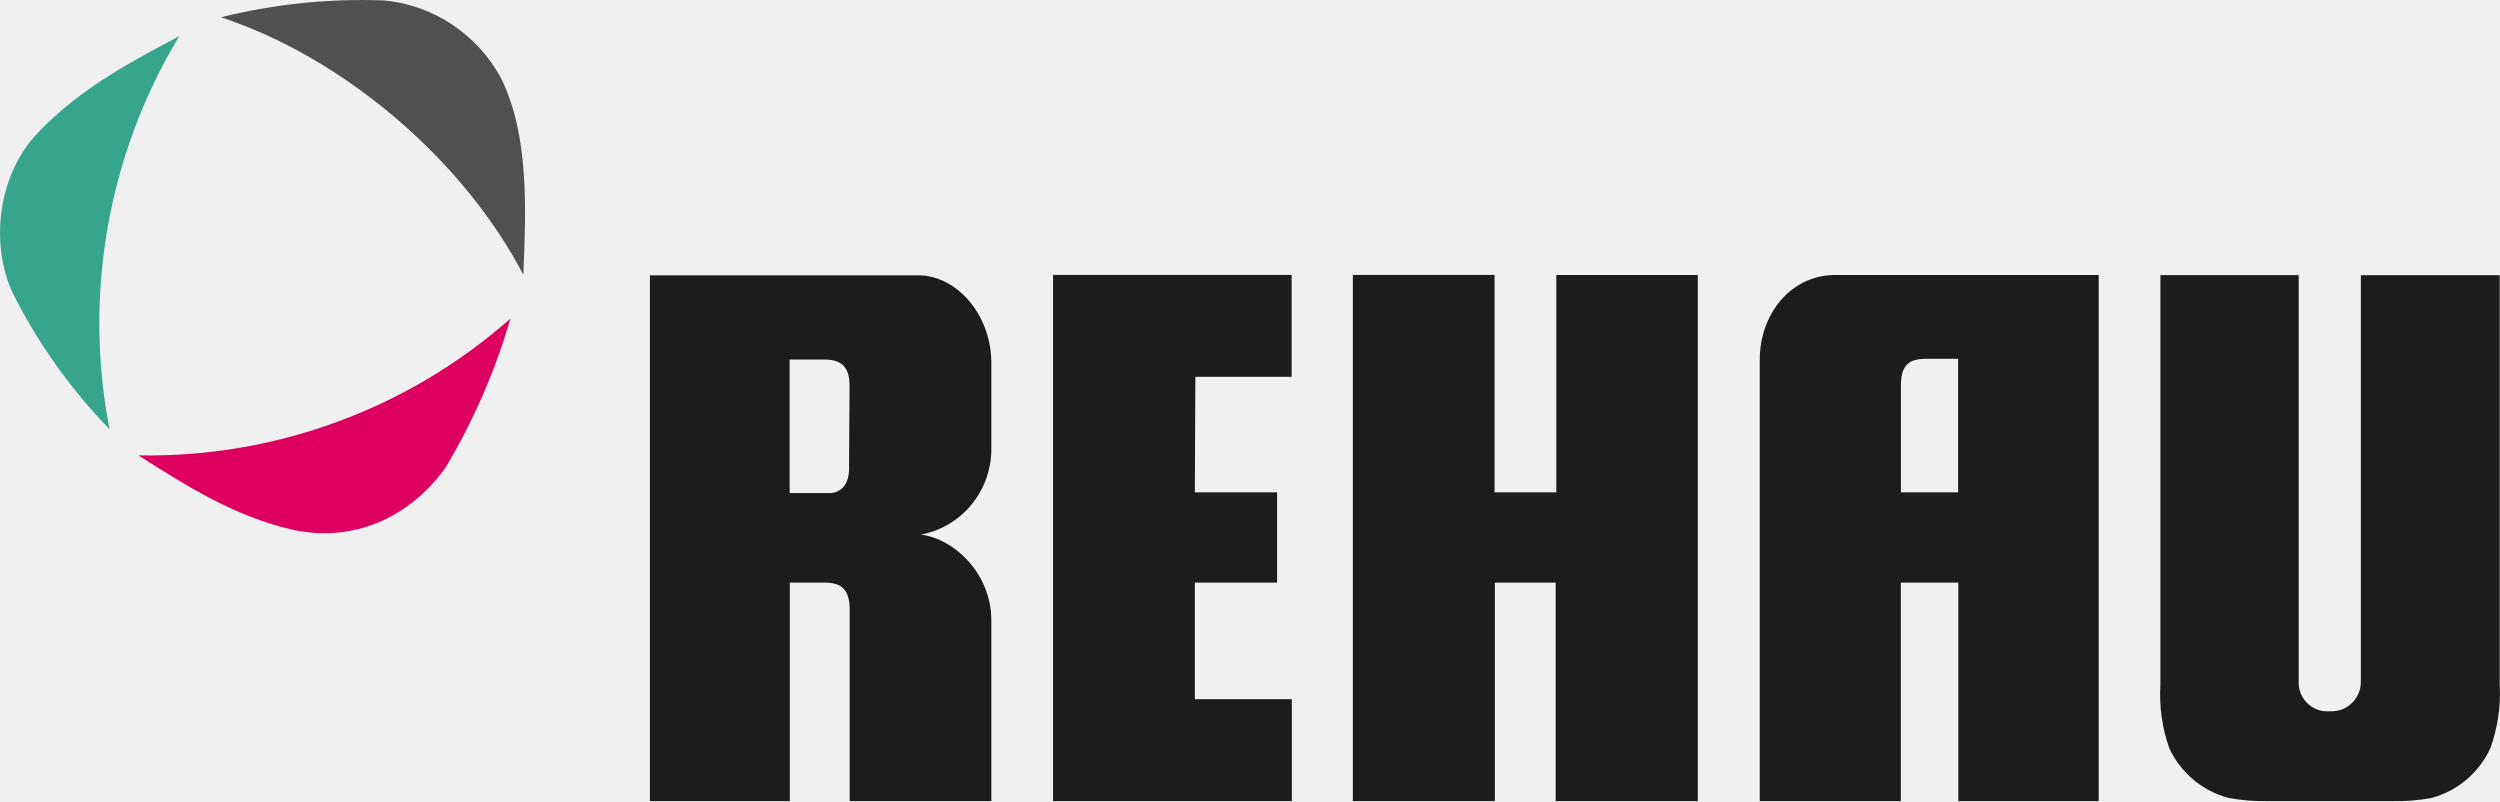
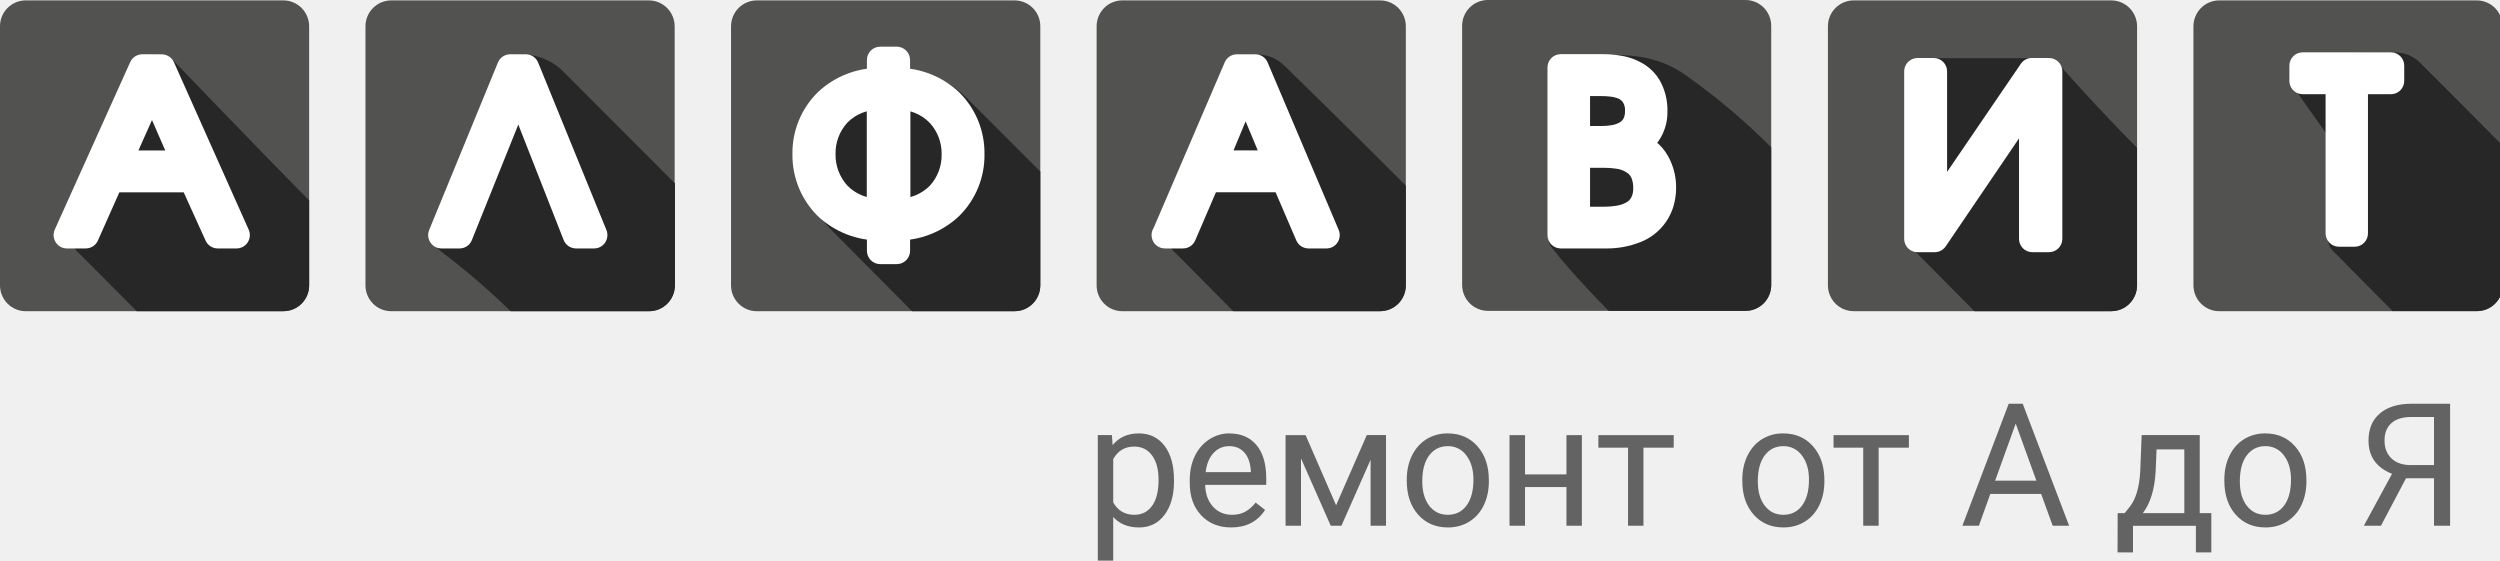
- <svg xmlns="http://www.w3.org/2000/svg" width="156" height="50" fill="none">
-   <path d="M11.187 2.25c-3.065 1.638-6.19 3.27-8.804 6.015C-.05 10.77-.682 15.04.78 18.263a34.3 34.3 0 0 0 6.053 8.52A34.71 34.71 0 0 1 11.187 2.25z" fill="#37A58C" />
-   <path d="M8.639 28.416c3.01 1.927 6.02 3.799 9.52 4.615 3.818.878 7.35-.7 9.606-3.799a39.627 39.627 0 0 0 4.083-9.348 34.156 34.156 0 0 1-23.21 8.532z" fill="#DD0060" />
-   <path d="M31.265 4.877a9.359 9.359 0 0 0-3.047-3.342A9.248 9.248 0 0 0 23.974.028a36.357 36.357 0 0 0-10.185 1.05c7.522 2.471 15.055 8.764 18.868 16.068.17-4.204.358-8.703-1.392-12.27z" fill="#505050" />
-   <path d="M155.4 46.684c.457-1.267.656-2.614.583-3.96v-25.55h-8.666v25.35a1.84 1.84 0 0 1-1.095 1.71 1.804 1.804 0 0 1-.693.15h-.187a1.777 1.777 0 0 1-1.292-.436 1.809 1.809 0 0 1-.612-1.23v-25.55h-8.628v25.55a10.102 10.102 0 0 0 .55 3.966 5.72 5.72 0 0 0 1.509 1.97c.64.536 1.389.924 2.194 1.135a11.58 11.58 0 0 0 2.35.2h7.918c.791.015 1.582-.048 2.361-.189a5.626 5.626 0 0 0 2.201-1.137 5.685 5.685 0 0 0 1.507-1.979zm-40.861-29.527c-2.801 0-4.754 2.444-4.732 5.366v27.466h8.804V36.353h3.587V49.99h8.76V17.158h-16.419zm7.648 13.564h-3.571v-6.665c0-1.216.452-1.666 1.547-1.666h2.024v8.331zM97.113 17.157v13.564H93.26V17.157h-8.842V49.99h8.859V36.353h3.796V49.99h8.87V17.158h-8.831zm-22.522 6.355H80.6v-6.355H65.71V49.99h14.9v-6.36h-6.052v-7.276h5.134v-5.632h-5.134l.033-7.21zm-17.134 9.849a5.37 5.37 0 0 0 3.132-1.836 5.462 5.462 0 0 0 1.27-3.424v-5.554c-.05-2.972-2.201-5.366-4.546-5.366h-16.76v32.81h8.732V36.355h2.201c1.1 0 1.536.517 1.536 1.705v11.93h8.837V38.7c0-2.9-2.317-5.093-4.402-5.338zm-4.474-4.26c.033.989-.38 1.577-1.1 1.666h-2.609v-8.331h2.201c1.1 0 1.552.555 1.536 1.666l-.028 4.999z" fill="#1C1C1C" />
+ <svg xmlns="http://www.w3.org/2000/svg" width="183" height="41" fill="none">
+   <g clip-path="url(#clip0_289_464)">
+     <path d="M85.936 35.241c0 1.01-.23 1.824-.69 2.442-.46.617-1.082.926-1.867.926-.801 0-1.431-.256-1.891-.767v3.196h-1.129v-9.19h1.031l.055.737c.46-.573 1.099-.859 1.916-.859.793 0 1.42.3 1.879.902.464.601.696 1.437.696 2.509v.104zm-1.13-.129c0-.748-.158-1.34-.475-1.773-.317-.433-.752-.65-1.306-.65-.683 0-1.195.305-1.537.914v3.172c.338.605.854.908 1.55.908.54 0 .97-.215 1.287-.644.321-.434.482-1.076.482-1.927zm5.309 3.497c-.895 0-1.623-.294-2.184-.883-.562-.593-.842-1.385-.842-2.374v-.209c0-.659.124-1.245.372-1.76.252-.52.602-.925 1.05-1.215a2.63 2.63 0 011.463-.442c.858 0 1.525.284 2.001.853.476.568.714 1.382.714 2.441v.473h-4.472c.017.654.206 1.184.568 1.588.366.401.83.602 1.39.602.4 0 .737-.082 1.013-.246.277-.163.519-.38.726-.65l.69.54c-.553.855-1.383 1.282-2.49 1.282zm-.14-5.95c-.456 0-.839.167-1.148.502-.309.332-.5.798-.573 1.4h3.306v-.087c-.032-.576-.187-1.022-.463-1.337-.277-.319-.65-.479-1.123-.479zm7.827 4.324l2.245-5.134h1.409v6.637h-1.129v-4.828l-2.135 4.828h-.78l-2.179-4.932v4.932h-1.129V31.85h1.465l2.233 5.134zm5.173-1.877c0-.65.126-1.235.378-1.754.257-.52.61-.92 1.062-1.203a2.892 2.892 0 011.556-.423c.898 0 1.624.313 2.178.939.557.625.835 1.458.835 2.496v.08c0 .646-.124 1.227-.372 1.742-.244.512-.596.91-1.055 1.197-.456.286-.98.429-1.574.429-.895 0-1.621-.313-2.178-.939-.553-.625-.83-1.453-.83-2.484v-.08zm1.135.135c0 .736.169 1.327.506 1.773.342.446.797.669 1.367.669.573 0 1.029-.225 1.366-.675.338-.454.507-1.088.507-1.902 0-.728-.173-1.317-.519-1.767a1.624 1.624 0 00-1.366-.68c-.558 0-1.007.222-1.349.668-.341.446-.512 1.084-.512 1.914zm11.683 3.245h-1.129v-2.834h-3.032v2.834h-1.135V31.85h1.135v2.877h3.032V31.85h1.129v6.637zm6.723-5.717h-2.215v5.717h-1.128V32.77h-2.172v-.92h5.515v.92zm5.02 2.337c0-.65.126-1.235.378-1.754.256-.52.61-.92 1.062-1.203a2.89 2.89 0 011.555-.423c.899 0 1.625.313 2.178.939.558.625.836 1.458.836 2.496v.08c0 .646-.124 1.227-.372 1.742-.244.512-.596.91-1.055 1.197-.456.286-.981.429-1.574.429-.895 0-1.621-.313-2.178-.939-.553-.625-.83-1.453-.83-2.484v-.08zm1.135.135c0 .736.168 1.327.506 1.773.342.446.797.669 1.367.669.573 0 1.029-.225 1.366-.675.338-.454.507-1.088.507-1.902 0-.728-.173-1.317-.519-1.767a1.626 1.626 0 00-1.367-.68c-.557 0-1.006.222-1.348.668-.341.446-.512 1.084-.512 1.914zm11.06-2.472h-2.214v5.717h-1.129V32.77h-2.172v-.92h5.515v.92zm9.68 3.386h-3.721l-.836 2.331h-1.208l3.392-8.932h1.025l3.398 8.932h-1.202l-.848-2.33zm-3.368-.97h3.02l-1.513-4.177-1.507 4.178zm9.481 2.375l.391-.485c.439-.572.689-1.431.75-2.576l.104-2.65h4.252v5.711h.848v2.877h-1.129v-1.95h-4.606v1.95h-1.128l.006-2.877h.512zm1.336 0h3.032v-4.662h-2.031l-.067 1.582c-.069 1.321-.381 2.348-.934 3.08zm5.961-2.454c0-.65.126-1.235.378-1.754.256-.52.61-.92 1.062-1.203a2.89 2.89 0 011.555-.423c.899 0 1.625.313 2.178.939.557.625.836 1.458.836 2.496v.08c0 .646-.124 1.227-.372 1.742a2.79 2.79 0 01-1.056 1.197c-.455.286-.98.429-1.574.429-.894 0-1.62-.313-2.178-.939-.553-.625-.829-1.453-.829-2.484v-.08zm1.135.135c0 .736.168 1.327.506 1.773.342.446.797.669 1.366.669.574 0 1.029-.225 1.367-.675.338-.454.506-1.088.506-1.902 0-.728-.172-1.317-.518-1.767a1.626 1.626 0 00-1.367-.68c-.557 0-1.006.222-1.348.668-.342.446-.512 1.084-.512 1.914zm14.214 3.245v-3.478h-2.049l-1.837 3.478h-1.25l2.062-3.803c-1.147-.454-1.721-1.266-1.721-2.435 0-.851.277-1.512.83-1.982.557-.474 1.33-.712 2.318-.712h2.825v8.932h-1.178zm-3.623-6.238c0 .54.166.973.5 1.3.337.327.805.493 1.403.497h1.72v-3.521h-1.665c-.635 0-1.121.151-1.458.454-.334.302-.5.725-.5 1.27z" fill="#646363" />
+     <path d="M20.742 22.78H1.883a1.876 1.876 0 01-1.331-.555A1.894 1.894 0 010 20.885V1.924A1.9 1.9 0 01.552.584 1.878 1.878 0 011.883.029h18.859c.5 0 .98.2 1.333.555.354.355.554.836.555 1.34v18.962a1.902 1.902 0 01-.553 1.34 1.884 1.884 0 01-1.335.553z" fill="#525251" />
+     <path d="M11.01 4.066c-.627 0-.88.234-1.102.825L5.34 16.834a1.526 1.526 0 00.485 1.743c.03.034 1.87 1.884 4.185 4.202h10.732a1.875 1.875 0 001.335-.553 1.893 1.893 0 00.553-1.34v-6.219C18.844 10.855 12.563 4.285 12.495 4.232c-.282-.366-.927-.22-1.403-.22" fill="#282727" />
+     <path d="M4.893 17.21h1.383L8.13 13.1h5.947l1.854 4.11h1.388L11.84 4.95h-1.422L4.893 17.21zm3.742-5.222l2.495-5.613 2.461 5.613H8.635z" fill="#fff" />
+     <path d="M4.893 17.21v.976h1.383a.967.967 0 00.889-.576l1.572-3.533h4.709l1.602 3.533a.974.974 0 00.883.576h1.388a.967.967 0 00.814-.446.979.979 0 00.07-.93L12.727 4.544a.974.974 0 00-.888-.57h-1.422a.967.967 0 00-.884.57L4.01 16.805a.981.981 0 00.419 1.262c.142.078.302.12.465.12v-.977l.883.4 5.267-11.685h.17l5.233 11.685.888-.4v-.976h-.762l-1.597-3.544a.974.974 0 00-.898-.566H8.13a.966.966 0 00-.884.566l-1.592 3.54h-.762v.975l.883.4-.883-.4v.005zm3.742-5.222l.884.4 1.607-3.602.97 2.23h-3.46v.976l.883.4-.884-.4v.977h4.956a.967.967 0 00.812-.442.98.98 0 00.077-.925l-2.461-5.623a.975.975 0 00-.889-.58.967.967 0 00-.888.575l-2.476 5.618a.98.98 0 00.426 1.254.967.967 0 00.463.118v-.976h-.02z" fill="#fff" />
+     <path d="M47.497 22.78H28.64a1.875 1.875 0 01-1.335-.553 1.896 1.896 0 01-.553-1.341V1.923c.001-.503.2-.984.555-1.34A1.883 1.883 0 0128.639.03h18.858c.5 0 .98.2 1.334.555.354.355.553.836.555 1.34v18.962a1.904 1.904 0 01-.554 1.34 1.884 1.884 0 01-1.335.553z" fill="#525251" />
+     <path d="M37.479 4.056l-.534.083c-.413 0-4.908 11.656-4.908 12.49l-.616.527c0 .489.539.977.893 1.274a53.039 53.039 0 015.063 4.35h10.145a1.876 1.876 0 001.744-1.169c.095-.23.144-.476.144-.725v-7.454c-3.66-3.67-7.994-8.014-8.048-8.063a4.324 4.324 0 00-3.252-1.386" fill="#282727" />
+     <path d="M38.493 4.944h-1.146L32.31 17.21h1.33l4.28-10.723 4.243 10.723h1.33l-5-12.266z" fill="#fff" />
+     <path d="M38.493 4.95v-.977h-1.15a.967.967 0 00-.893.6l-5.034 12.261a.98.98 0 00.438 1.238c.142.076.3.115.46.114h1.325a.967.967 0 00.903-.615l3.398-8.453 3.32 8.453a.975.975 0 00.898.615h1.335a.967.967 0 00.806-.434.98.98 0 00.092-.913l-5-12.26a.975.975 0 00-.898-.606v.976l-.898.366 5 12.256.898-.37v-.977h-.67l-3.99-10.098a.974.974 0 00-.9-.612.967.967 0 00-.9.612l-4.025 10.108h-.694v.976l.893.371 4.786-11.656h.486V4.95l-.898.366.898-.366h.014z" fill="#fff" />
+     <path d="M74.268 22.78H55.4a1.875 1.875 0 01-1.335-.553 1.896 1.896 0 01-.553-1.341V1.923c.001-.503.2-.984.554-1.34A1.883 1.883 0 0155.4.03h18.868A1.875 1.875 0 0175.6.584a1.893 1.893 0 01.551 1.34v18.962a1.902 1.902 0 01-1.162 1.75 1.876 1.876 0 01-.721.143z" fill="#525251" />
+     <path d="M65.4 4.969c-1.884 0-3.67.322-4.99 1.767a6.195 6.195 0 00-1.738 4.671 7.775 7.775 0 002.004 5.247l6.087 6.125h7.505a1.874 1.874 0 001.332-.554 1.894 1.894 0 00.551-1.34V12.55c-2.936-2.953-5.577-5.564-5.616-5.603a7.94 7.94 0 00-5.063-1.992" fill="#282727" />
+     <path d="M64.429 18.357h1.218v-1.732c3.145 0 5.451-2.27 5.451-5.34s-2.305-5.325-5.45-5.34V4.393h-1.22v1.552c-3.15 0-5.455 2.27-5.455 5.34s2.305 5.32 5.456 5.34v1.732zm0-2.85a4.028 4.028 0 01-3.042-1.175 4.071 4.071 0 01-1.196-3.047 4.092 4.092 0 011.196-3.048 4.046 4.046 0 013.042-1.174v8.444zm1.218-8.444a4.028 4.028 0 013.051 1.169 4.072 4.072 0 011.201 3.053 4.091 4.091 0 01-1.194 3.045 4.046 4.046 0 01-3.038 1.177V7.063h-.02z" fill="#fff" />
+     <path d="M64.428 18.357v.977h1.219a.968.968 0 00.686-.287.979.979 0 00.285-.69v-1.732h-.971v.976c1.7.02 3.342-.627 4.577-1.801a6.243 6.243 0 001.84-4.515 6.243 6.243 0 00-1.84-4.515 6.533 6.533 0 00-4.577-1.801v.976h.97V4.393a.979.979 0 00-.97-.976h-1.219a.968.968 0 00-.686.286.98.98 0 00-.284.69v1.552h.97v-.976a6.543 6.543 0 00-4.582 1.8 6.236 6.236 0 00-1.84 4.516 6.26 6.26 0 001.84 4.515 6.543 6.543 0 004.582 1.8v-.976h-.97v1.733c0 .26.102.508.284.69a.968.968 0 00.686.287v-.977h.971v-1.732a.979.979 0 00-.284-.69.968.968 0 00-.687-.287 4.587 4.587 0 01-3.237-1.25 4.276 4.276 0 01-1.253-3.113 4.296 4.296 0 011.253-3.114 4.588 4.588 0 013.237-1.25.968.968 0 00.687-.286.98.98 0 00.284-.69v-.576h.248v-.976h-.971v1.552c0 .259.102.507.284.69a.968.968 0 00.687.286 4.563 4.563 0 013.233 1.25 4.258 4.258 0 011.252 3.114 4.278 4.278 0 01-1.252 3.114 4.563 4.563 0 01-3.233 1.25.968.968 0 00-.687.285.978.978 0 00-.284.69v.757h-.248v.976zm0-2.85v-.976h-.024a3.155 3.155 0 01-2.373-.942 3.334 3.334 0 01-.87-2.304c-.017-.85.29-1.675.86-2.304a3.168 3.168 0 012.373-.942h.025v-.976h-.971v8.444h.97v-.976.976h.971V7.063a.98.98 0 00-.284-.69.968.968 0 00-.686-.286h-.04a5.087 5.087 0 00-3.78 1.547 5.298 5.298 0 00-1.38 3.65 5.297 5.297 0 001.394 3.652 5.128 5.128 0 003.781 1.547h.04a.968.968 0 00.686-.286.979.979 0 00.284-.69h-.976zm1.219-8.444v.976h.029a3.145 3.145 0 012.369.942c.58.624.896 1.45.883 2.304.02.85-.288 1.675-.859 2.304a3.159 3.159 0 01-2.369.942h-.029v.976h.97V7.063h-1.94v8.444c0 .259.102.507.284.69a.968.968 0 00.686.286h.044a5.101 5.101 0 003.776-1.547 5.273 5.273 0 001.379-3.651 5.273 5.273 0 00-1.393-3.651A5.106 5.106 0 0065.7 6.087h-.044a.968.968 0 00-.686.285.979.979 0 00-.284.69h.96z" fill="#fff" />
+     <path d="M101.014 22.78H82.156a1.87 1.87 0 01-1.333-.554 1.891 1.891 0 01-.55-1.34V1.923a1.9 1.9 0 01.551-1.339 1.878 1.878 0 011.332-.555h18.858a1.878 1.878 0 011.749 1.167c.095.23.144.478.144.727v18.963a1.915 1.915 0 01-.551 1.339 1.89 1.89 0 01-1.332.554h-.01z" fill="#525251" />
+     <path d="M90.922 4.359l-.204-.113c-.835 0-1.029.347-1.369 1.186l-3.83 11.944a1.515 1.515 0 00.583 1.196c.03.034 1.879 1.904 4.17 4.207h10.742a1.877 1.877 0 001.749-1.166c.095-.23.144-.478.144-.727v-7.293a766.904 766.904 0 00-8.393-8.297c-1.359-1.435-1.835-1.313-3.951-1.313" fill="#282727" />
+     <path d="M85.282 17.21h1.32l1.743-4.11h5.675l1.762 4.11h1.32L91.893 4.95h-1.349l-5.262 12.26zm3.549-5.222l2.373-5.613 2.34 5.613H88.83z" fill="#fff" />
+     <path d="M85.282 18.186h1.32a.966.966 0 00.889-.59l1.514-3.52h4.369l1.514 3.52a.974.974 0 00.889.59h1.32a.967.967 0 00.812-.438.98.98 0 00.081-.923L92.787 4.564a.975.975 0 00-.894-.59h-1.349a.967.967 0 00-.893.585l-5.262 12.26a.981.981 0 00.507 1.287.968.968 0 001.28-.51l5.004-11.67h.078l4.975 11.67.893-.386v-.976h-.68l-1.514-3.52a.974.974 0 00-.888-.59h-5.699a.967.967 0 00-.888.59l-1.515 3.52h-.68a.968.968 0 00-.686.286.979.979 0 00.687 1.666h.02zm3.549-6.198l.893.385 1.456-3.49.888 2.128h-3.237v.977l.893.385-.893-.385v.976h4.713a.967.967 0 00.81-.434.979.979 0 00.088-.918l-2.345-5.618a.975.975 0 00-.893-.594.967.967 0 00-.893.594l-2.374 5.618a.98.98 0 00.083.922.972.972 0 00.81.435v-.981z" fill="#fff" />
+     <path d="M127.77 22.755h-18.858a1.883 1.883 0 01-1.332-.558 1.905 1.905 0 01-.552-1.34V1.893a1.9 1.9 0 01.552-1.34A1.878 1.878 0 01108.912 0h18.858c.499 0 .979.2 1.332.555a1.9 1.9 0 01.551 1.339v18.962a1.884 1.884 0 01-.55 1.343 1.879 1.879 0 01-1.333.556z" fill="#525251" />
+     <path d="M116.931 4.041h-2.49c-.835 0-1.092.528-1.092 1.362v11.949c0 .488.087.605.582 1.19 0 .04 1.534 1.904 3.825 4.213h10.014a1.874 1.874 0 001.334-.556 1.904 1.904 0 00.55-1.343v-10.07a47.146 47.146 0 00-6.219-5.251c-2.145-1.577-4.456-1.464-5.198-1.523l-1.306.03z" fill="#282727" />
+     <path d="M114.246 17.21h3.223c3.85 0 4.248-2.504 4.248-3.465 0-1.274-.588-2.665-2.054-3.114a2.83 2.83 0 001.418-2.441c0-3.085-2.675-3.23-3.884-3.23h-2.941v12.25h-.01zm1.175-1.103V11.31h2.048c1.16 0 3.053.215 3.053 2.44 0 2.138-1.941 2.334-3.053 2.334l-2.048.024zm0-5.896V6.057h1.767c.859 0 2.723.05 2.723 2.07 0 1.889-1.738 2.074-2.723 2.074l-1.767.01z" fill="#fff" />
+     <path d="M114.246 17.21v.976h3.223a6.68 6.68 0 002.67-.488 4.073 4.073 0 002.349-2.567c.135-.446.204-.91.204-1.377a4.664 4.664 0 00-.611-2.362 3.645 3.645 0 00-2.126-1.684l-.287.932.524.825a4.265 4.265 0 001.214-1.142 3.678 3.678 0 00.65-2.133 4.437 4.437 0 00-.577-2.333 3.454 3.454 0 00-1.039-1.093 4.539 4.539 0 00-1.796-.688 8.136 8.136 0 00-1.456-.113h-2.942a.968.968 0 00-.686.286.98.98 0 00-.285.69V17.21a.98.98 0 00.285.69.968.968 0 00.686.286v-.976h.971V5.925h1.971c.324-.004.649.015.971.06.495.048.966.238 1.359.546.178.158.316.357.403.58.128.342.189.705.179 1.07.01.36-.095.714-.301 1.01a2.263 2.263 0 01-.665.615.977.977 0 00-.218 1.456c.12.142.279.246.456.301.433.126.8.417 1.024.81.232.42.349.893.34 1.372-.001.235-.03.47-.087.698a2.34 2.34 0 01-.253.6c-.21.342-.513.616-.873.79a4.535 4.535 0 01-2.063.401h-3.228v.976h.014zm1.175-1.103h.971v-3.822h1.077c.273-.002.546.018.816.059a1.8 1.8 0 01.922.376.94.94 0 01.233.351c.081.222.119.457.112.693.015.259-.044.516-.17.742a.94.94 0 01-.277.278c-.228.136-.48.227-.743.269a5.139 5.139 0 01-.893.078h-2.053v1.952h2.053a5.315 5.315 0 002.374-.488 2.954 2.954 0 001.18-1.054 3.296 3.296 0 00.485-1.787 3.538 3.538 0 00-.447-1.825 2.923 2.923 0 00-.83-.903 3.766 3.766 0 00-1.456-.595 6.978 6.978 0 00-1.277-.108h-2.053a.967.967 0 00-.684.288.976.976 0 00-.287.688v4.808a.986.986 0 00.287.693.967.967 0 00.684.283v-.976h-.024zm0-5.896h.971V7.033h.796a5.36 5.36 0 01.67.035c.165.015.328.05.485.102a.878.878 0 01.432.278c.134.2.195.44.175.679a1.12 1.12 0 01-.136.6.732.732 0 01-.214.21c-.19.115-.401.192-.621.225-.258.044-.52.065-.781.063h-1.767v1.952h1.767a4.825 4.825 0 002.164-.434 2.715 2.715 0 001.093-.976 3.077 3.077 0 00.436-1.645 3.09 3.09 0 00-.485-1.708 2.607 2.607 0 00-.83-.806 3.568 3.568 0 00-1.354-.488 7.427 7.427 0 00-1.044-.063h-1.767a.967.967 0 00-.684.288.976.976 0 00-.287.688V10.2a.98.98 0 00.285.69.968.968 0 00.686.286V10.2l.01.01z" fill="#fff" />
+     <path d="M154.545 22.78h-18.858a1.88 1.88 0 01-1.74-1.17 1.896 1.896 0 01-.143-.724V1.923a1.9 1.9 0 01.551-1.339 1.881 1.881 0 011.332-.555h18.858c.5 0 .98.2 1.334.555.354.355.553.836.555 1.34v18.962a1.902 1.902 0 01-.554 1.34 1.877 1.877 0 01-1.335.553z" fill="#525251" />
+     <path d="M148.866 4.261H141.1c-.835 0-1.326.679-1.326 1.518v11.597a1.52 1.52 0 00.583 1.196c.029.034 1.878 1.904 4.17 4.207h10.014a1.876 1.876 0 001.744-1.168c.095-.23.144-.476.144-.725v-10.07c-3.155-3.172-5.772-6.184-5.825-6.223-.277-.356-1.184-.332-1.67-.332" fill="#282727" />
+     <path d="M140.356 5.223v12.26h1.267l7.141-10.518v10.519h1.204V5.223h-1.267l-7.141 10.523V5.223h-1.204z" fill="#fff" />
+     <path d="M140.357 5.223h-.971v12.26c0 .26.102.508.284.69a.968.968 0 00.687.287h1.266a.966.966 0 00.801-.425l5.369-7.907v7.356a.98.98 0 00.284.69.968.968 0 00.687.286h1.228a.975.975 0 00.971-.976V5.223a.976.976 0 00-.971-.977h-1.267a.968.968 0 00-.801.425l-5.398 7.912v-7.36a.979.979 0 00-.284-.69.968.968 0 00-.686-.287h-1.199a.98.98 0 00-.971.976h.971V6.2h.228v9.547a.978.978 0 00.684.94.965.965 0 001.092-.389L149.21 6.2h.782v-.976h-.971v11.284h-.233v.977h.971V6.965a.98.98 0 00-.684-.932.965.965 0 00-1.088.38l-6.878 10.094h-.752v.977h.97V5.223h-.97z" fill="#fff" />
+     <path d="M181.301 22.78h-18.853c-.5 0-.98-.2-1.334-.555a1.902 1.902 0 01-.554-1.34V1.924c.001-.503.2-.984.554-1.34a1.884 1.884 0 011.334-.554h18.853c.5 0 .98.2 1.334.555.354.355.553.836.554 1.34v18.962c-.001.502-.2.984-.554 1.339a1.884 1.884 0 01-1.334.554z" fill="#525251" />
+     <path d="M168.982 3.905c-.835 0-1.292.605-1.292 1.44 0 .488 0 .976.364 1.274.073.097 2.209 3.162 2.306 3.236.097.073-.073.068.024.146v7.365a1.508 1.508 0 00.583 1.191c.029.04 1.878 1.904 4.17 4.213h6.184c.501 0 .981-.2 1.335-.556.354-.356.553-.84.553-1.343V10.67c-3.107-3.124-6.121-6.15-6.17-6.184a2.539 2.539 0 00-1.805-.64" fill="#282727" />
+     <path d="M171.204 17.069h1.16V5.92h2.655V4.808h-6.465V5.92h2.65v11.148z" fill="#fff" />
+     <path d="M171.204 17.083v.977h1.16a.968.968 0 00.687-.286.979.979 0 00.284-.69V6.896h1.684a.968.968 0 00.687-.286.979.979 0 00.284-.69V4.808a.979.979 0 00-.284-.69.968.968 0 00-.687-.286h-6.465a.964.964 0 00-.689.288.978.978 0 00-.282.688V5.92a.978.978 0 00.598.901c.118.05.245.075.373.075h1.679v10.186a.98.98 0 00.285.69.968.968 0 00.686.287v-.977h.971V5.921a.979.979 0 00-.284-.69.968.968 0 00-.687-.287h-1.679v-.136h-.971v.976h5.495v.137h.97v-.977h-2.655a.968.968 0 00-.686.286.98.98 0 00-.285.69v10.187h-.189v.976z" fill="#fff" />
+   </g>
+   <defs>
+     <clipPath id="clip0_289_464">
+       <path fill="#fff" d="M0 0h183v41H0z" />
+     </clipPath>
+   </defs>
</svg>
